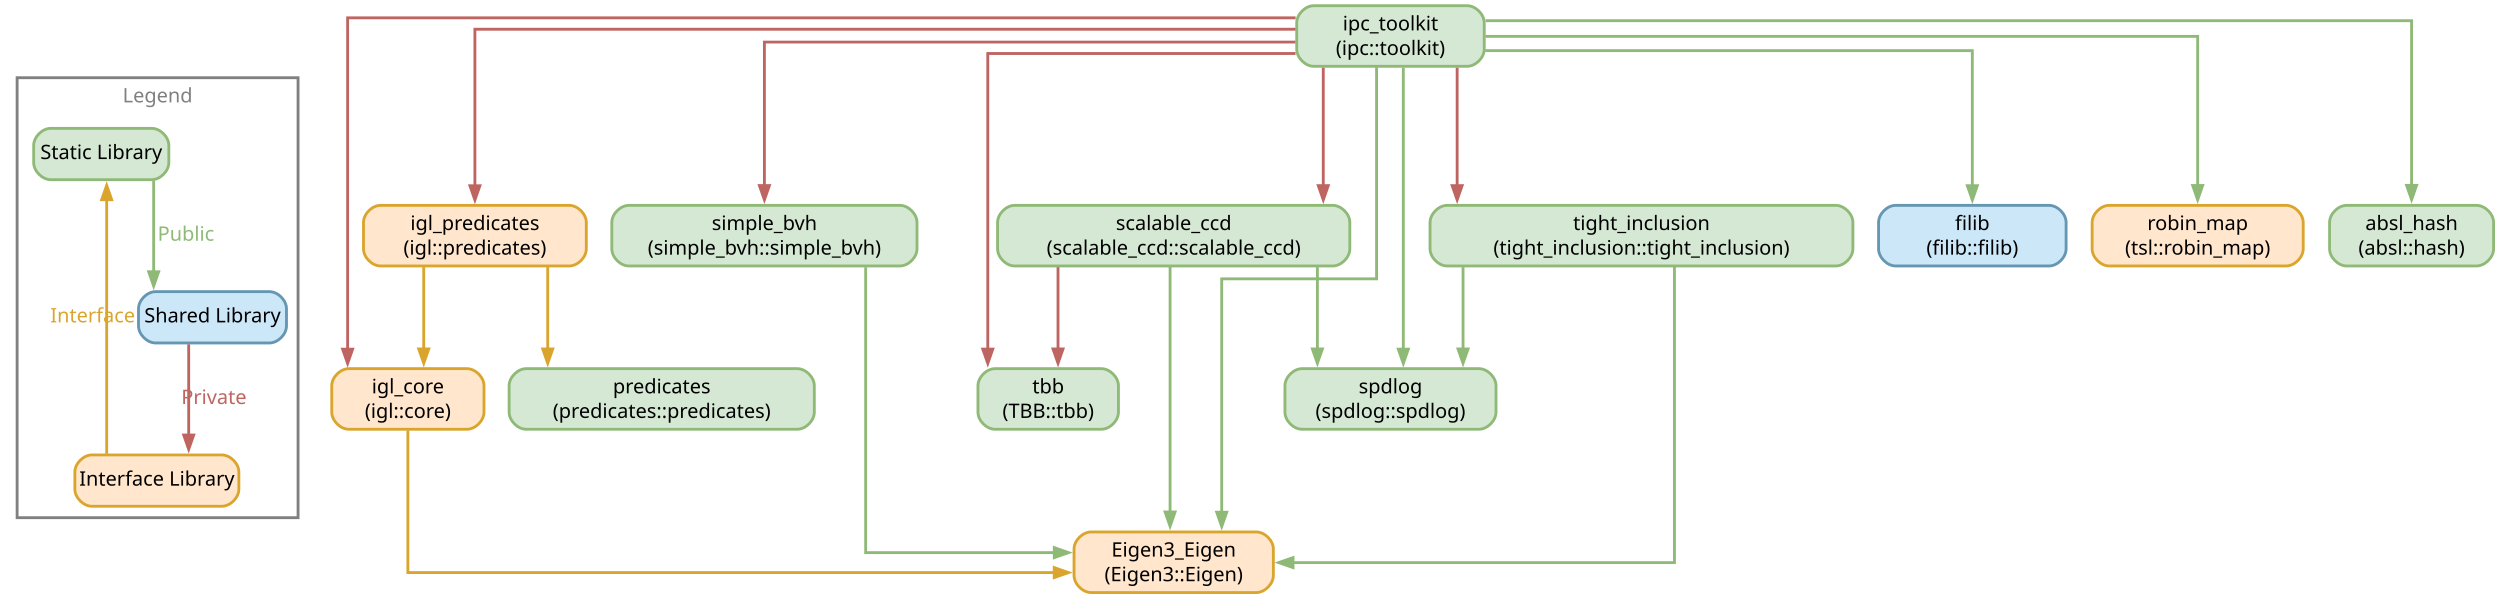
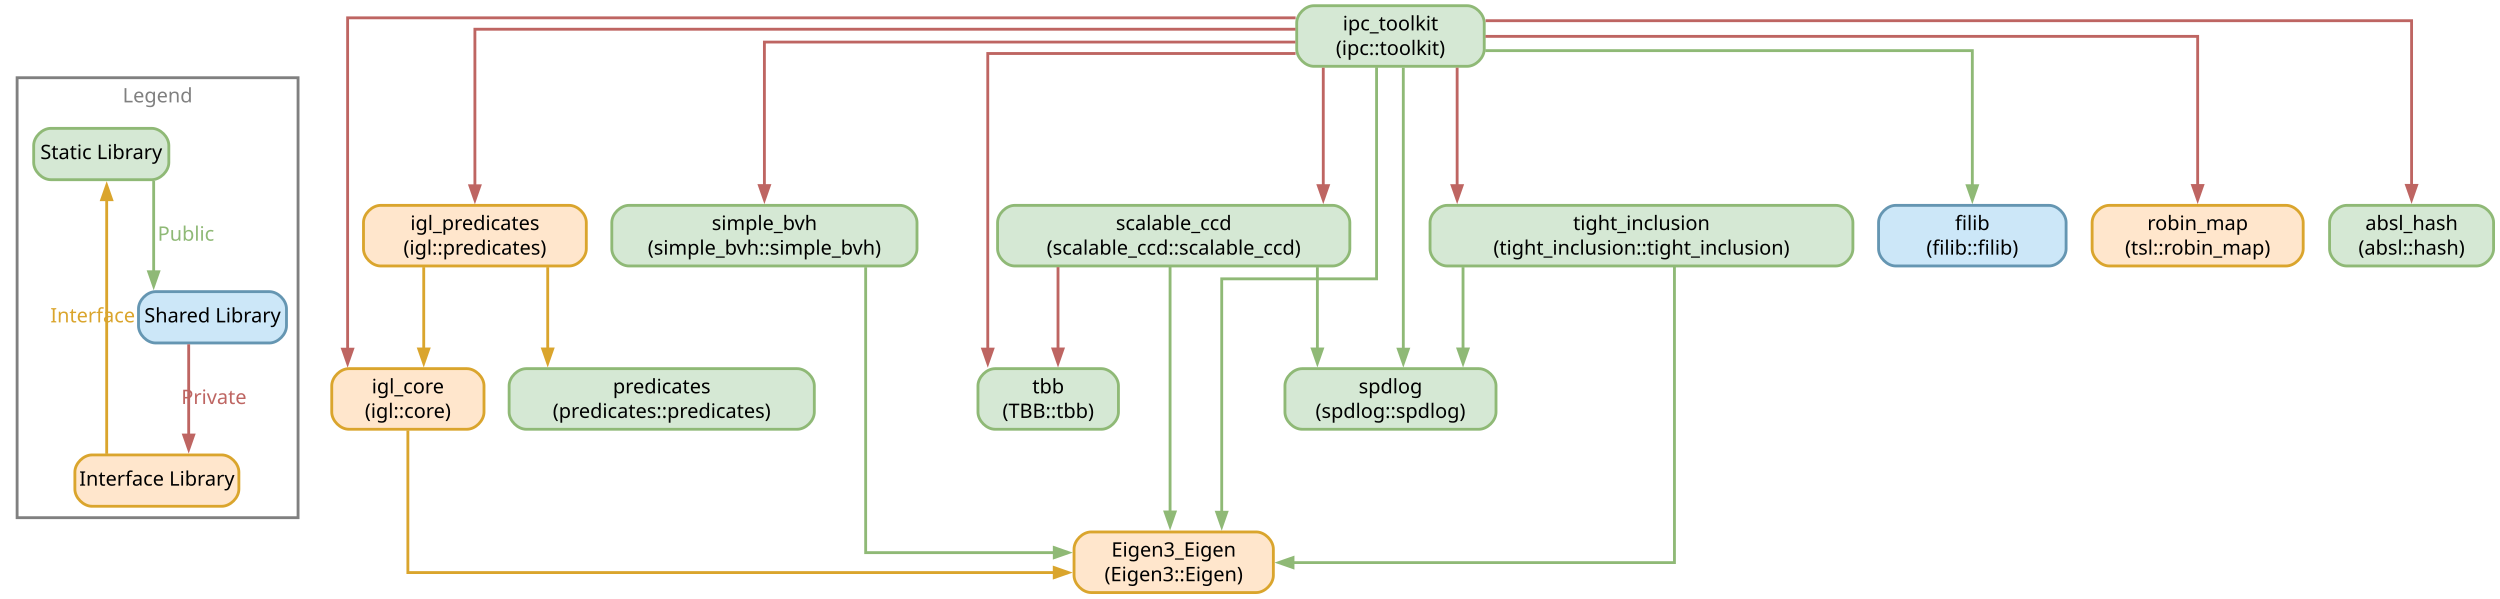
<svg xmlns="http://www.w3.org/2000/svg" width="1753pt" height="420pt" viewBox="0.00 0.00 1753.00 420.00">
  <g id="graph0" class="graph" transform="scale(1 1) rotate(0) translate(4 415.5)">
    <g id="clust1" class="cluster">
      <polygon fill="none" stroke="grey" stroke-width="2" points="8,-52.5 8,-361 205,-361 205,-52.5 8,-52.5" />
      <text xml:space="preserve" text-anchor="middle" x="106.5" y="-343.7" font-family="Avenir Medium" font-size="14.00" fill="grey">Legend</text>
    </g>
    <g id="node1" class="node">
      <path fill="#d5e8d4" stroke="#8fb976" stroke-width="2" d="M102.38,-325.5C102.38,-325.5 31.62,-325.5 31.62,-325.5 25.62,-325.5 19.62,-319.5 19.62,-313.5 19.62,-313.5 19.62,-301.5 19.62,-301.5 19.62,-295.5 25.62,-289.5 31.62,-289.5 31.62,-289.5 102.38,-289.5 102.38,-289.5 108.38,-289.5 114.38,-295.5 114.38,-301.5 114.38,-301.5 114.38,-313.5 114.38,-313.5 114.38,-319.5 108.38,-325.5 102.38,-325.5" />
      <text xml:space="preserve" text-anchor="middle" x="67" y="-303.95" font-family="Avenir Light" font-size="14.00">Static Library</text>
    </g>
    <g id="node2" class="node">
      <path fill="#cce7f8" stroke="#6596b2" stroke-width="2" d="M184.88,-211C184.88,-211 105.12,-211 105.12,-211 99.12,-211 93.12,-205 93.12,-199 93.12,-199 93.12,-187 93.12,-187 93.12,-181 99.12,-175 105.12,-175 105.12,-175 184.88,-175 184.88,-175 190.88,-175 196.88,-181 196.88,-187 196.88,-187 196.88,-199 196.88,-199 196.88,-205 190.88,-211 184.88,-211" />
      <text xml:space="preserve" text-anchor="middle" x="145" y="-189.45" font-family="Avenir Light" font-size="14.00">Shared Library</text>
    </g>
    <g id="edge1" class="edge">
      <path fill="none" stroke="#8fb976" stroke-width="2" d="M103.75,-288.59C103.75,-288.59 103.75,-224.96 103.75,-224.96" />
      <polygon fill="#8fb976" stroke="#8fb976" stroke-width="2" points="107.25,-224.96 103.75,-214.96 100.25,-224.96 107.25,-224.96" />
      <text xml:space="preserve" text-anchor="middle" x="126.38" y="-246.7" font-family="Avenir Light" font-size="14.00" fill="#8fb976">Public</text>
    </g>
    <g id="node3" class="node">
      <path fill="#ffe6cc" stroke="#daa52d" stroke-width="2" d="M151.5,-96.5C151.5,-96.5 60.5,-96.5 60.5,-96.5 54.5,-96.5 48.5,-90.5 48.5,-84.5 48.5,-84.5 48.5,-72.5 48.5,-72.5 48.5,-66.5 54.5,-60.5 60.5,-60.5 60.5,-60.5 151.5,-60.5 151.5,-60.5 157.5,-60.5 163.5,-66.5 163.5,-72.5 163.5,-72.5 163.5,-84.5 163.5,-84.5 163.5,-90.5 157.5,-96.5 151.5,-96.5" />
      <text xml:space="preserve" text-anchor="middle" x="106" y="-74.95" font-family="Avenir Light" font-size="14.00">Interface Library</text>
    </g>
    <g id="edge3" class="edge">
      <path fill="none" stroke="#be6562" stroke-width="2" d="M128.31,-174.09C128.31,-174.09 128.31,-110.46 128.31,-110.46" />
      <polygon fill="#be6562" stroke="#be6562" stroke-width="2" points="131.81,-110.46 128.31,-100.46 124.81,-110.46 131.81,-110.46" />
      <text xml:space="preserve" text-anchor="middle" x="146" y="-132.2" font-family="Avenir Light" font-size="14.00" fill="#be6562">Private</text>
    </g>
    <g id="edge2" class="edge">
      <path fill="none" stroke="#daa52d" stroke-width="2" d="M70.81,-97.24C70.81,-97.24 70.81,-275.47 70.81,-275.47" />
      <polygon fill="#daa52d" stroke="#daa52d" stroke-width="2" points="67.31,-275.47 70.81,-285.47 74.31,-275.47 67.31,-275.47" />
      <text xml:space="preserve" text-anchor="middle" x="61" y="-189.45" font-family="Avenir Light" font-size="14.00" fill="#daa52d">Interface</text>
    </g>
    <g id="node4" class="node">
      <path fill="#d5e8d4" stroke="#8fb976" stroke-width="2" d="M1024.75,-411.5C1024.75,-411.5 917.25,-411.5 917.25,-411.5 911.25,-411.5 905.25,-405.5 905.25,-399.5 905.25,-399.5 905.25,-381 905.25,-381 905.25,-375 911.25,-369 917.25,-369 917.25,-369 1024.75,-369 1024.75,-369 1030.75,-369 1036.75,-375 1036.75,-381 1036.75,-381 1036.75,-399.5 1036.75,-399.5 1036.75,-405.5 1030.75,-411.5 1024.75,-411.5" />
      <text xml:space="preserve" text-anchor="middle" x="971" y="-394.2" font-family="Menlo" font-size="14.00">ipc_toolkit</text>
      <text xml:space="preserve" text-anchor="middle" x="971" y="-376.95" font-family="Menlo" font-size="14.00">(ipc::toolkit)</text>
    </g>
    <g id="node5" class="node">
      <path fill="#ffe6cc" stroke="#daa52d" stroke-width="2" d="M876.88,-42.5C876.88,-42.5 761.12,-42.5 761.12,-42.5 755.12,-42.5 749.12,-36.5 749.12,-30.5 749.12,-30.5 749.12,-12 749.12,-12 749.12,-6 755.12,0 761.12,0 761.12,0 876.88,0 876.88,0 882.88,0 888.88,-6 888.88,-12 888.88,-12 888.88,-30.5 888.88,-30.5 888.88,-36.5 882.88,-42.5 876.88,-42.5" />
      <text xml:space="preserve" text-anchor="middle" x="819" y="-25.2" font-family="Menlo" font-size="14.00">Eigen3_Eigen</text>
      <text xml:space="preserve" text-anchor="middle" x="819" y="-7.95" font-family="Menlo" font-size="14.00">(Eigen3::Eigen)</text>
    </g>
    <g id="edge7" class="edge">
      <path fill="none" stroke="#8fb976" stroke-width="2" d="M961.25,-368.34C961.25,-322.36 961.25,-220 961.25,-220 961.25,-220 852.67,-220 852.67,-220 852.67,-220 852.67,-56.31 852.67,-56.31" />
      <polygon fill="#8fb976" stroke="#8fb976" stroke-width="2" points="856.17,-56.31 852.67,-46.31 849.17,-56.31 856.17,-56.31" />
    </g>
    <g id="node6" class="node">
      <path fill="#cce7f8" stroke="#6596b2" stroke-width="2" d="M1432.75,-271.5C1432.75,-271.5 1325.25,-271.5 1325.25,-271.5 1319.25,-271.5 1313.25,-265.5 1313.25,-259.5 1313.25,-259.5 1313.25,-241 1313.25,-241 1313.25,-235 1319.25,-229 1325.25,-229 1325.25,-229 1432.75,-229 1432.75,-229 1438.75,-229 1444.75,-235 1444.75,-241 1444.75,-241 1444.75,-259.5 1444.75,-259.5 1444.75,-265.5 1438.75,-271.5 1432.75,-271.5" />
      <text xml:space="preserve" text-anchor="middle" x="1379" y="-254.2" font-family="Menlo" font-size="14.00">filib</text>
      <text xml:space="preserve" text-anchor="middle" x="1379" y="-236.95" font-family="Menlo" font-size="14.00">(filib::filib)</text>
    </g>
    <g id="edge8" class="edge">
      <path fill="none" stroke="#8fb976" stroke-width="2" d="M1037.46,-380C1153.07,-380 1379,-380 1379,-380 1379,-380 1379,-285.29 1379,-285.29" />
      <polygon fill="#8fb976" stroke="#8fb976" stroke-width="2" points="1382.5,-285.29 1379,-275.29 1375.5,-285.29 1382.5,-285.29" />
    </g>
    <g id="node7" class="node">
      <path fill="#ffe6cc" stroke="#daa52d" stroke-width="2" d="M323.38,-157C323.38,-157 240.62,-157 240.62,-157 234.62,-157 228.62,-151 228.62,-145 228.62,-145 228.62,-126.5 228.62,-126.5 228.62,-120.5 234.62,-114.5 240.62,-114.5 240.62,-114.5 323.38,-114.5 323.38,-114.5 329.38,-114.5 335.38,-120.5 335.38,-126.5 335.38,-126.5 335.38,-145 335.38,-145 335.38,-151 329.38,-157 323.38,-157" />
      <text xml:space="preserve" text-anchor="middle" x="282" y="-139.7" font-family="Menlo" font-size="14.00">igl_core</text>
      <text xml:space="preserve" text-anchor="middle" x="282" y="-122.45" font-family="Menlo" font-size="14.00">(igl::core)</text>
    </g>
    <g id="edge9" class="edge">
      <path fill="none" stroke="#be6562" stroke-width="2" d="M904.49,-403C724.23,-403 239.75,-403 239.75,-403 239.75,-403 239.75,-170.65 239.75,-170.65" />
      <polygon fill="#be6562" stroke="#be6562" stroke-width="2" points="243.25,-170.65 239.75,-160.65 236.25,-170.65 243.25,-170.65" />
    </g>
    <g id="node8" class="node">
      <path fill="#ffe6cc" stroke="#daa52d" stroke-width="2" d="M395.12,-271.5C395.12,-271.5 262.88,-271.5 262.88,-271.5 256.88,-271.5 250.88,-265.5 250.88,-259.5 250.88,-259.5 250.88,-241 250.88,-241 250.88,-235 256.88,-229 262.88,-229 262.88,-229 395.12,-229 395.12,-229 401.12,-229 407.12,-235 407.12,-241 407.12,-241 407.12,-259.5 407.12,-259.5 407.12,-265.5 401.12,-271.5 395.12,-271.5" />
      <text xml:space="preserve" text-anchor="middle" x="329" y="-254.2" font-family="Menlo" font-size="14.00">igl_predicates</text>
      <text xml:space="preserve" text-anchor="middle" x="329" y="-236.95" font-family="Menlo" font-size="14.00">(igl::predicates)</text>
    </g>
    <g id="edge10" class="edge">
      <path fill="none" stroke="#be6562" stroke-width="2" d="M904.41,-395C740.18,-395 329,-395 329,-395 329,-395 329,-285.26 329,-285.26" />
      <polygon fill="#be6562" stroke="#be6562" stroke-width="2" points="332.5,-285.26 329,-275.26 325.5,-285.26 332.5,-285.26" />
    </g>
    <g id="node10" class="node">
      <path fill="#ffe6cc" stroke="#daa52d" stroke-width="2" d="M1599,-271.5C1599,-271.5 1475,-271.5 1475,-271.5 1469,-271.5 1463,-265.5 1463,-259.5 1463,-259.5 1463,-241 1463,-241 1463,-235 1469,-229 1475,-229 1475,-229 1599,-229 1599,-229 1605,-229 1611,-235 1611,-241 1611,-241 1611,-259.5 1611,-259.5 1611,-265.5 1605,-271.5 1599,-271.5" />
      <text xml:space="preserve" text-anchor="middle" x="1537" y="-254.2" font-family="Menlo" font-size="14.00">robin_map</text>
      <text xml:space="preserve" text-anchor="middle" x="1537" y="-236.95" font-family="Menlo" font-size="14.00">(tsl::robin_map)</text>
    </g>
    <g id="edge11" class="edge">
-       <path fill="none" stroke="#8fb976" stroke-width="2" d="M1037.59,-390C1187.21,-390 1537,-390 1537,-390 1537,-390 1537,-285.42 1537,-285.42" />
-       <polygon fill="#8fb976" stroke="#8fb976" stroke-width="2" points="1540.5,-285.42 1537,-275.42 1533.5,-285.42 1540.5,-285.42" />
+       <path fill="none" stroke="#be6562" stroke-width="2" d="M1037.59,-390C1187.21,-390 1537,-390 1537,-390 1537,-390 1537,-285.42 1537,-285.42" />
+       <polygon fill="#be6562" stroke="#be6562" stroke-width="2" points="1540.5,-285.42 1537,-275.42 1533.5,-285.42 1540.5,-285.42" />
    </g>
    <g id="node11" class="node">
      <path fill="#d5e8d4" stroke="#8fb976" stroke-width="2" d="M930.5,-271.5C930.5,-271.5 707.5,-271.5 707.5,-271.5 701.5,-271.5 695.5,-265.5 695.5,-259.5 695.5,-259.5 695.5,-241 695.5,-241 695.5,-235 701.5,-229 707.5,-229 707.5,-229 930.5,-229 930.5,-229 936.5,-229 942.5,-235 942.5,-241 942.5,-241 942.5,-259.5 942.5,-259.5 942.5,-265.5 936.5,-271.5 930.5,-271.5" />
      <text xml:space="preserve" text-anchor="middle" x="819" y="-254.2" font-family="Menlo" font-size="14.00">scalable_ccd</text>
      <text xml:space="preserve" text-anchor="middle" x="819" y="-236.95" font-family="Menlo" font-size="14.00">(scalable_ccd::scalable_ccd)</text>
    </g>
    <g id="edge15" class="edge">
      <path fill="none" stroke="#be6562" stroke-width="2" d="M923.88,-368.07C923.88,-368.07 923.88,-285.36 923.88,-285.36" />
      <polygon fill="#be6562" stroke="#be6562" stroke-width="2" points="927.38,-285.36 923.88,-275.36 920.38,-285.36 927.38,-285.36" />
    </g>
    <g id="node12" class="node">
      <path fill="#d5e8d4" stroke="#8fb976" stroke-width="2" d="M1033,-157C1033,-157 909,-157 909,-157 903,-157 897,-151 897,-145 897,-145 897,-126.5 897,-126.5 897,-120.5 903,-114.5 909,-114.5 909,-114.5 1033,-114.5 1033,-114.5 1039,-114.5 1045,-120.5 1045,-126.5 1045,-126.5 1045,-145 1045,-145 1045,-151 1039,-157 1033,-157" />
      <text xml:space="preserve" text-anchor="middle" x="971" y="-139.7" font-family="Menlo" font-size="14.00">spdlog</text>
      <text xml:space="preserve" text-anchor="middle" x="971" y="-122.45" font-family="Menlo" font-size="14.00">(spdlog::spdlog)</text>
    </g>
    <g id="edge18" class="edge">
      <path fill="none" stroke="#8fb976" stroke-width="2" d="M980,-368.11C980,-368.11 980,-170.68 980,-170.68" />
      <polygon fill="#8fb976" stroke="#8fb976" stroke-width="2" points="983.5,-170.68 980,-160.68 976.5,-170.68 983.5,-170.68" />
    </g>
    <g id="node13" class="node">
      <path fill="#d5e8d4" stroke="#8fb976" stroke-width="2" d="M768.25,-157C768.25,-157 693.75,-157 693.75,-157 687.75,-157 681.75,-151 681.75,-145 681.75,-145 681.75,-126.5 681.75,-126.5 681.75,-120.5 687.75,-114.5 693.75,-114.5 693.75,-114.5 768.25,-114.5 768.25,-114.5 774.25,-114.5 780.25,-120.5 780.25,-126.5 780.25,-126.5 780.25,-145 780.25,-145 780.25,-151 774.25,-157 768.25,-157" />
      <text xml:space="preserve" text-anchor="middle" x="731" y="-139.7" font-family="Menlo" font-size="14.00">tbb</text>
      <text xml:space="preserve" text-anchor="middle" x="731" y="-122.45" font-family="Menlo" font-size="14.00">(TBB::tbb)</text>
    </g>
    <g id="edge19" class="edge">
      <path fill="none" stroke="#be6562" stroke-width="2" d="M904.44,-378C820.96,-378 688.62,-378 688.62,-378 688.62,-378 688.62,-170.7 688.62,-170.7" />
      <polygon fill="#be6562" stroke="#be6562" stroke-width="2" points="692.13,-170.7 688.63,-160.7 685.13,-170.7 692.13,-170.7" />
    </g>
    <g id="node14" class="node">
      <path fill="#d5e8d4" stroke="#8fb976" stroke-width="2" d="M627,-271.5C627,-271.5 437,-271.5 437,-271.5 431,-271.5 425,-265.5 425,-259.5 425,-259.5 425,-241 425,-241 425,-235 431,-229 437,-229 437,-229 627,-229 627,-229 633,-229 639,-235 639,-241 639,-241 639,-259.5 639,-259.5 639,-265.5 633,-271.5 627,-271.5" />
      <text xml:space="preserve" text-anchor="middle" x="532" y="-254.2" font-family="Menlo" font-size="14.00">simple_bvh</text>
      <text xml:space="preserve" text-anchor="middle" x="532" y="-236.95" font-family="Menlo" font-size="14.00">(simple_bvh::simple_bvh)</text>
    </g>
    <g id="edge17" class="edge">
      <path fill="none" stroke="#be6562" stroke-width="2" d="M904.33,-386C781.52,-386 532,-386 532,-386 532,-386 532,-285.39 532,-285.39" />
      <polygon fill="#be6562" stroke="#be6562" stroke-width="2" points="535.5,-285.39 532,-275.39 528.5,-285.39 535.5,-285.39" />
    </g>
    <g id="node15" class="node">
      <path fill="#d5e8d4" stroke="#8fb976" stroke-width="2" d="M1283.25,-271.5C1283.25,-271.5 1010.75,-271.5 1010.75,-271.5 1004.75,-271.5 998.75,-265.5 998.75,-259.5 998.75,-259.5 998.75,-241 998.75,-241 998.75,-235 1004.75,-229 1010.75,-229 1010.75,-229 1283.25,-229 1283.25,-229 1289.25,-229 1295.25,-235 1295.25,-241 1295.25,-241 1295.25,-259.5 1295.25,-259.5 1295.25,-265.5 1289.25,-271.5 1283.25,-271.5" />
      <text xml:space="preserve" text-anchor="middle" x="1147" y="-254.2" font-family="Menlo" font-size="14.00">tight_inclusion</text>
      <text xml:space="preserve" text-anchor="middle" x="1147" y="-236.95" font-family="Menlo" font-size="14.00">(tight_inclusion::tight_inclusion)</text>
    </g>
    <g id="edge22" class="edge">
      <path fill="none" stroke="#be6562" stroke-width="2" d="M1017.75,-368.07C1017.75,-368.07 1017.75,-285.36 1017.75,-285.36" />
      <polygon fill="#be6562" stroke="#be6562" stroke-width="2" points="1021.25,-285.36 1017.75,-275.36 1014.25,-285.36 1021.25,-285.36" />
    </g>
    <g id="node16" class="node">
      <path fill="#d5e8d4" stroke="#8fb976" stroke-width="2" d="M1732.5,-271.5C1732.5,-271.5 1641.5,-271.5 1641.5,-271.5 1635.5,-271.5 1629.5,-265.5 1629.5,-259.5 1629.5,-259.5 1629.5,-241 1629.5,-241 1629.5,-235 1635.5,-229 1641.5,-229 1641.5,-229 1732.5,-229 1732.5,-229 1738.5,-229 1744.5,-235 1744.5,-241 1744.5,-241 1744.5,-259.5 1744.5,-259.5 1744.5,-265.5 1738.5,-271.5 1732.5,-271.5" />
      <text xml:space="preserve" text-anchor="middle" x="1687" y="-254.2" font-family="Menlo" font-size="14.00">absl_hash</text>
      <text xml:space="preserve" text-anchor="middle" x="1687" y="-236.95" font-family="Menlo" font-size="14.00">(absl::hash)</text>
    </g>
    <g id="edge23" class="edge">
-       <path fill="none" stroke="#8fb976" stroke-width="2" d="M1037.72,-401C1215.46,-401 1687,-401 1687,-401 1687,-401 1687,-285.52 1687,-285.52" />
-       <polygon fill="#8fb976" stroke="#8fb976" stroke-width="2" points="1690.5,-285.52 1687,-275.52 1683.5,-285.52 1690.5,-285.52" />
+       <path fill="none" stroke="#be6562" stroke-width="2" d="M1037.72,-401C1215.46,-401 1687,-401 1687,-401 1687,-401 1687,-285.52 1687,-285.52" />
+       <polygon fill="#be6562" stroke="#be6562" stroke-width="2" points="1690.5,-285.52 1687,-275.52 1683.5,-285.52 1690.5,-285.52" />
    </g>
    <g id="edge4" class="edge">
      <path fill="none" stroke="#daa52d" stroke-width="2" d="M282,-113.7C282,-78.62 282,-14 282,-14 282,-14 735.22,-14 735.22,-14" />
      <polygon fill="#daa52d" stroke="#daa52d" stroke-width="2" points="735.22,-17.5 745.22,-14 735.22,-10.5 735.22,-17.5" />
    </g>
    <g id="edge5" class="edge">
      <path fill="none" stroke="#daa52d" stroke-width="2" d="M293.12,-228.17C293.12,-228.17 293.12,-170.79 293.12,-170.79" />
      <polygon fill="#daa52d" stroke="#daa52d" stroke-width="2" points="296.63,-170.79 293.13,-160.79 289.63,-170.79 296.63,-170.79" />
    </g>
    <g id="node9" class="node">
      <path fill="#d5e8d4" stroke="#8fb976" stroke-width="2" d="M555,-157C555,-157 365,-157 365,-157 359,-157 353,-151 353,-145 353,-145 353,-126.5 353,-126.5 353,-120.5 359,-114.5 365,-114.5 365,-114.5 555,-114.5 555,-114.5 561,-114.5 567,-120.5 567,-126.5 567,-126.5 567,-145 567,-145 567,-151 561,-157 555,-157" />
      <text xml:space="preserve" text-anchor="middle" x="460" y="-139.7" font-family="Menlo" font-size="14.00">predicates</text>
      <text xml:space="preserve" text-anchor="middle" x="460" y="-122.45" font-family="Menlo" font-size="14.00">(predicates::predicates)</text>
    </g>
    <g id="edge6" class="edge">
      <path fill="none" stroke="#daa52d" stroke-width="2" d="M380.06,-228.17C380.06,-228.17 380.06,-170.79 380.06,-170.79" />
      <polygon fill="#daa52d" stroke="#daa52d" stroke-width="2" points="383.56,-170.79 380.06,-160.79 376.56,-170.79 383.56,-170.79" />
    </g>
    <g id="edge12" class="edge">
      <path fill="none" stroke="#8fb976" stroke-width="2" d="M816.46,-228.29C816.46,-228.29 816.46,-56.5 816.46,-56.5" />
      <polygon fill="#8fb976" stroke="#8fb976" stroke-width="2" points="819.96,-56.5 816.46,-46.5 812.96,-56.5 819.96,-56.5" />
    </g>
    <g id="edge13" class="edge">
      <path fill="none" stroke="#8fb976" stroke-width="2" d="M919.75,-228.17C919.75,-228.17 919.75,-170.79 919.75,-170.79" />
      <polygon fill="#8fb976" stroke="#8fb976" stroke-width="2" points="923.25,-170.79 919.75,-160.79 916.25,-170.79 923.25,-170.79" />
    </g>
    <g id="edge14" class="edge">
      <path fill="none" stroke="#be6562" stroke-width="2" d="M737.88,-228.17C737.88,-228.17 737.88,-170.79 737.88,-170.79" />
      <polygon fill="#be6562" stroke="#be6562" stroke-width="2" points="741.38,-170.79 737.88,-160.79 734.38,-170.79 741.38,-170.79" />
    </g>
    <g id="edge16" class="edge">
      <path fill="none" stroke="#8fb976" stroke-width="2" d="M603,-228.13C603,-171.91 603,-28 603,-28 603,-28 735.25,-28 735.25,-28" />
      <polygon fill="#8fb976" stroke="#8fb976" stroke-width="2" points="735.25,-31.5 745.25,-28 735.25,-24.5 735.25,-31.5" />
    </g>
    <g id="edge20" class="edge">
      <path fill="none" stroke="#8fb976" stroke-width="2" d="M1170.12,-228.27C1170.12,-170.89 1170.12,-21 1170.12,-21 1170.12,-21 902.66,-21 902.66,-21" />
      <polygon fill="#8fb976" stroke="#8fb976" stroke-width="2" points="902.66,-17.5 892.66,-21 902.66,-24.5 902.66,-17.5" />
    </g>
    <g id="edge21" class="edge">
      <path fill="none" stroke="#8fb976" stroke-width="2" d="M1021.88,-228.17C1021.88,-228.17 1021.88,-170.79 1021.88,-170.79" />
      <polygon fill="#8fb976" stroke="#8fb976" stroke-width="2" points="1025.38,-170.79 1021.88,-160.79 1018.38,-170.79 1025.38,-170.79" />
    </g>
  </g>
</svg>
